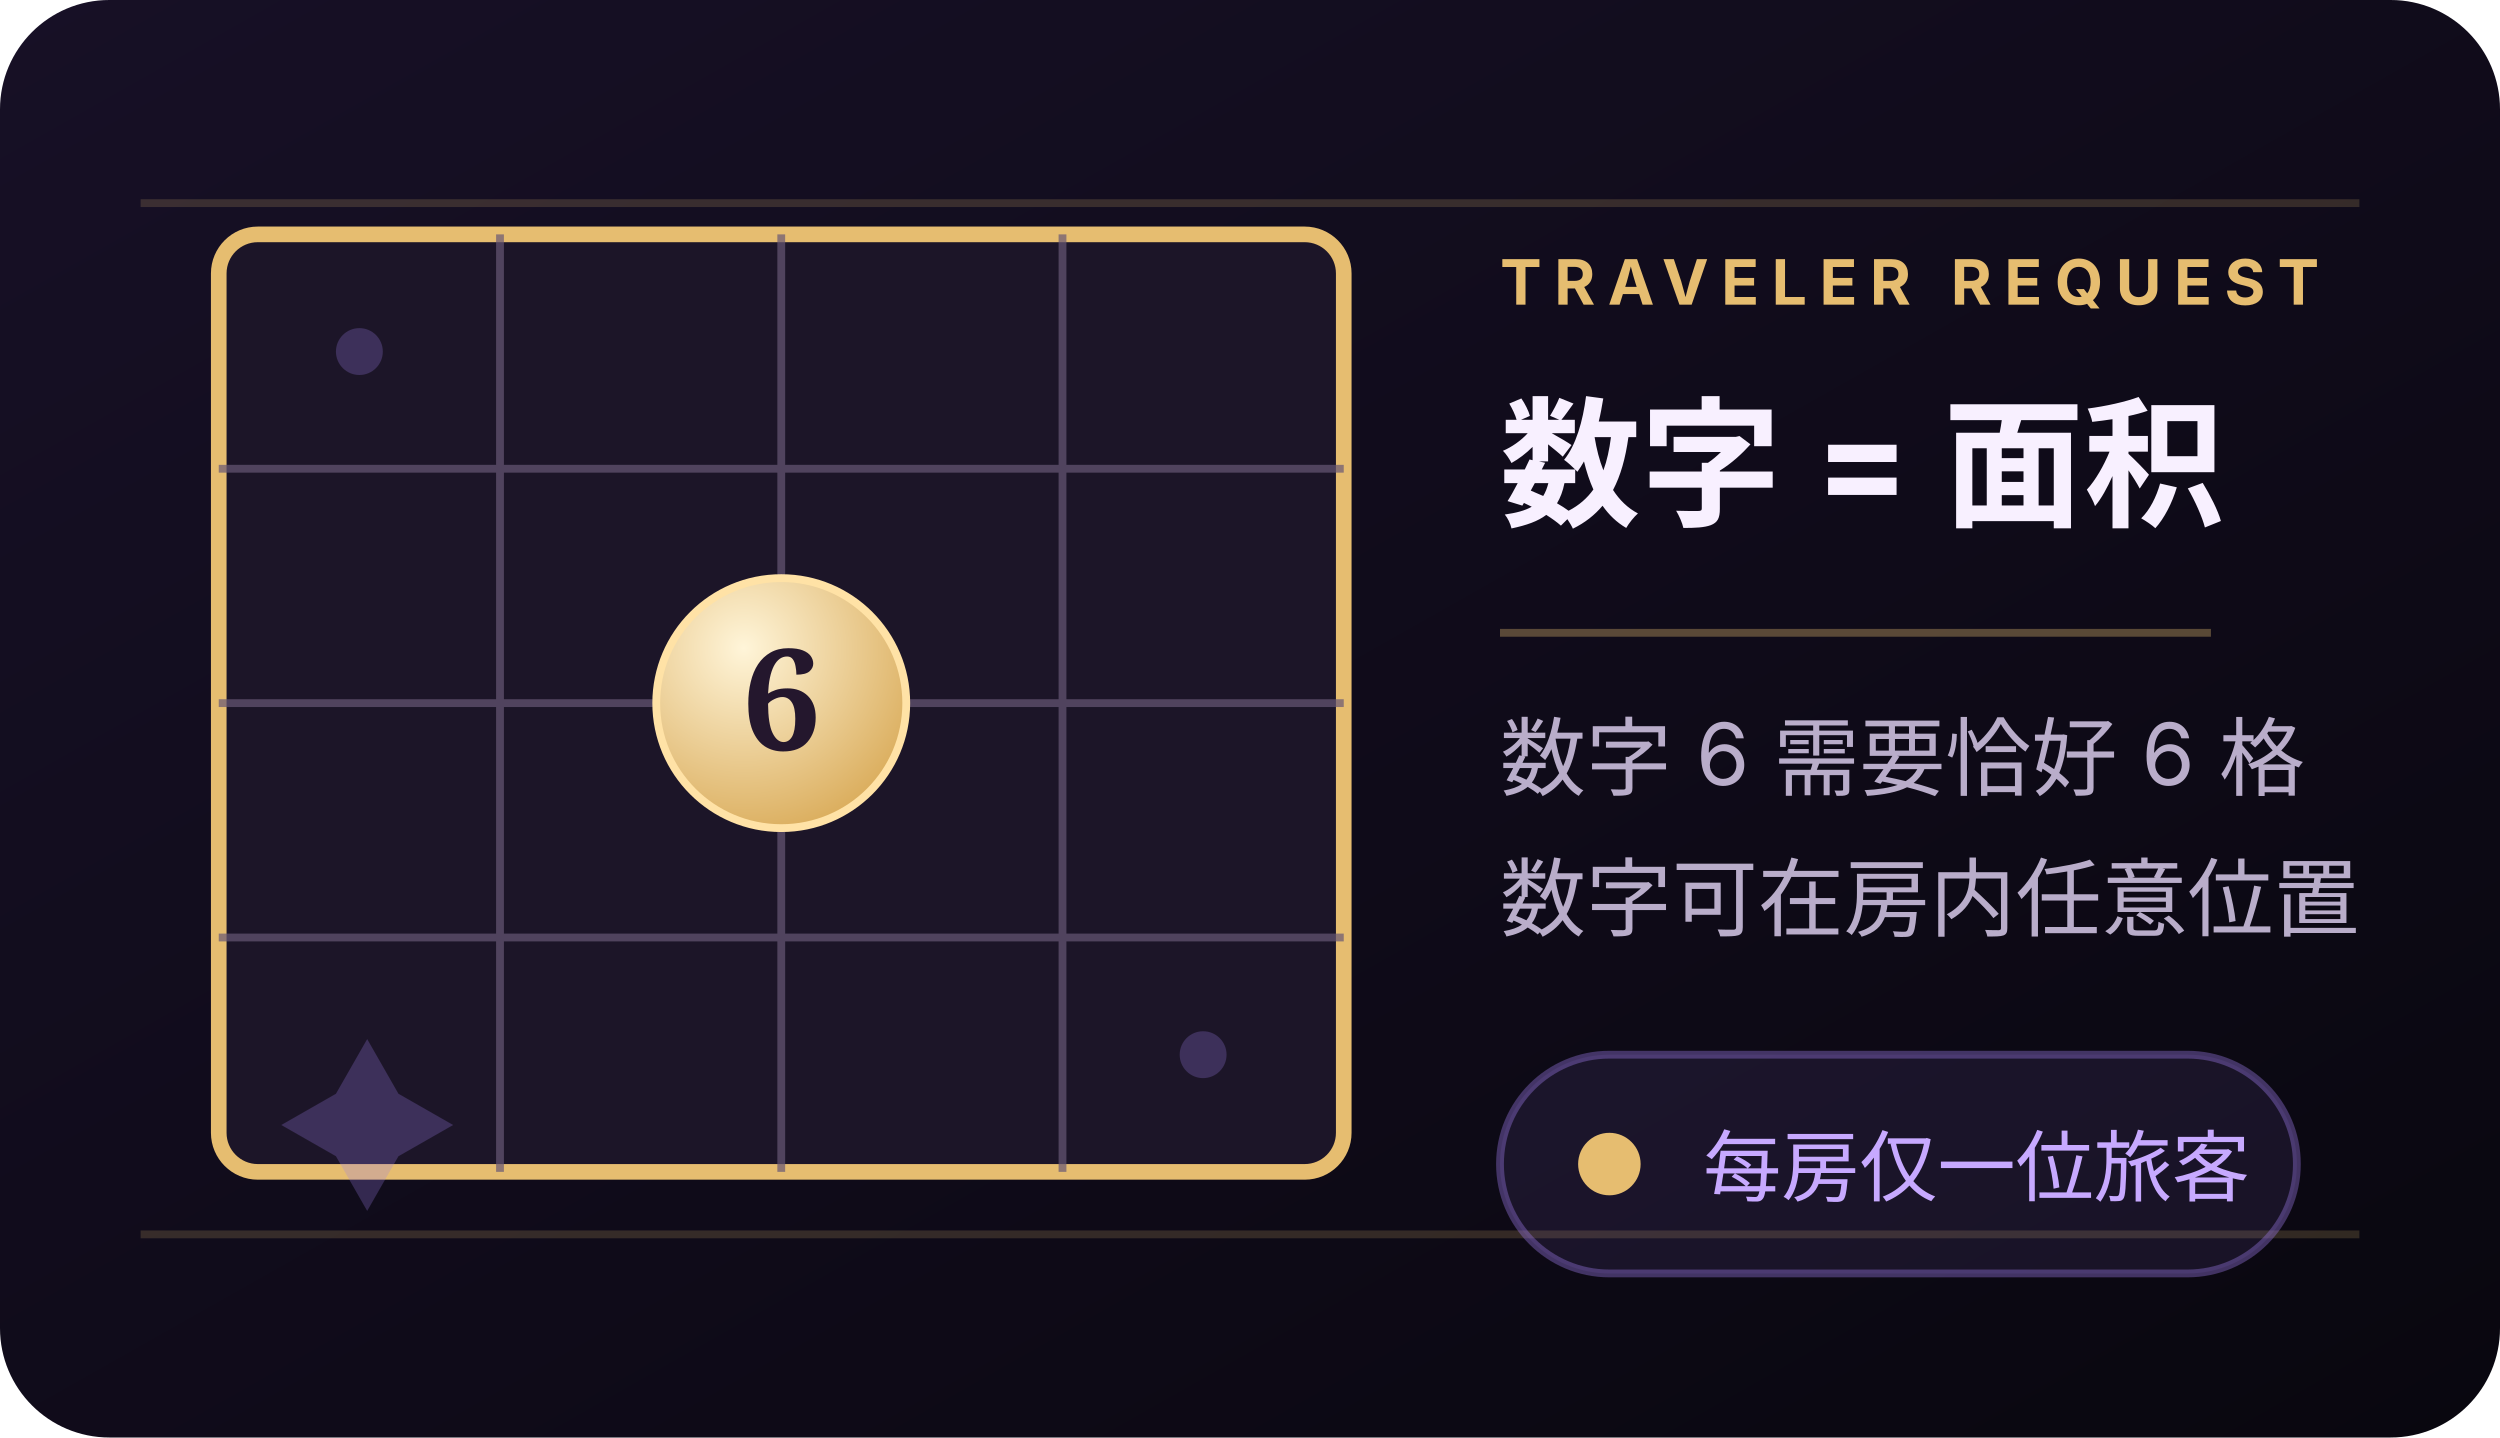
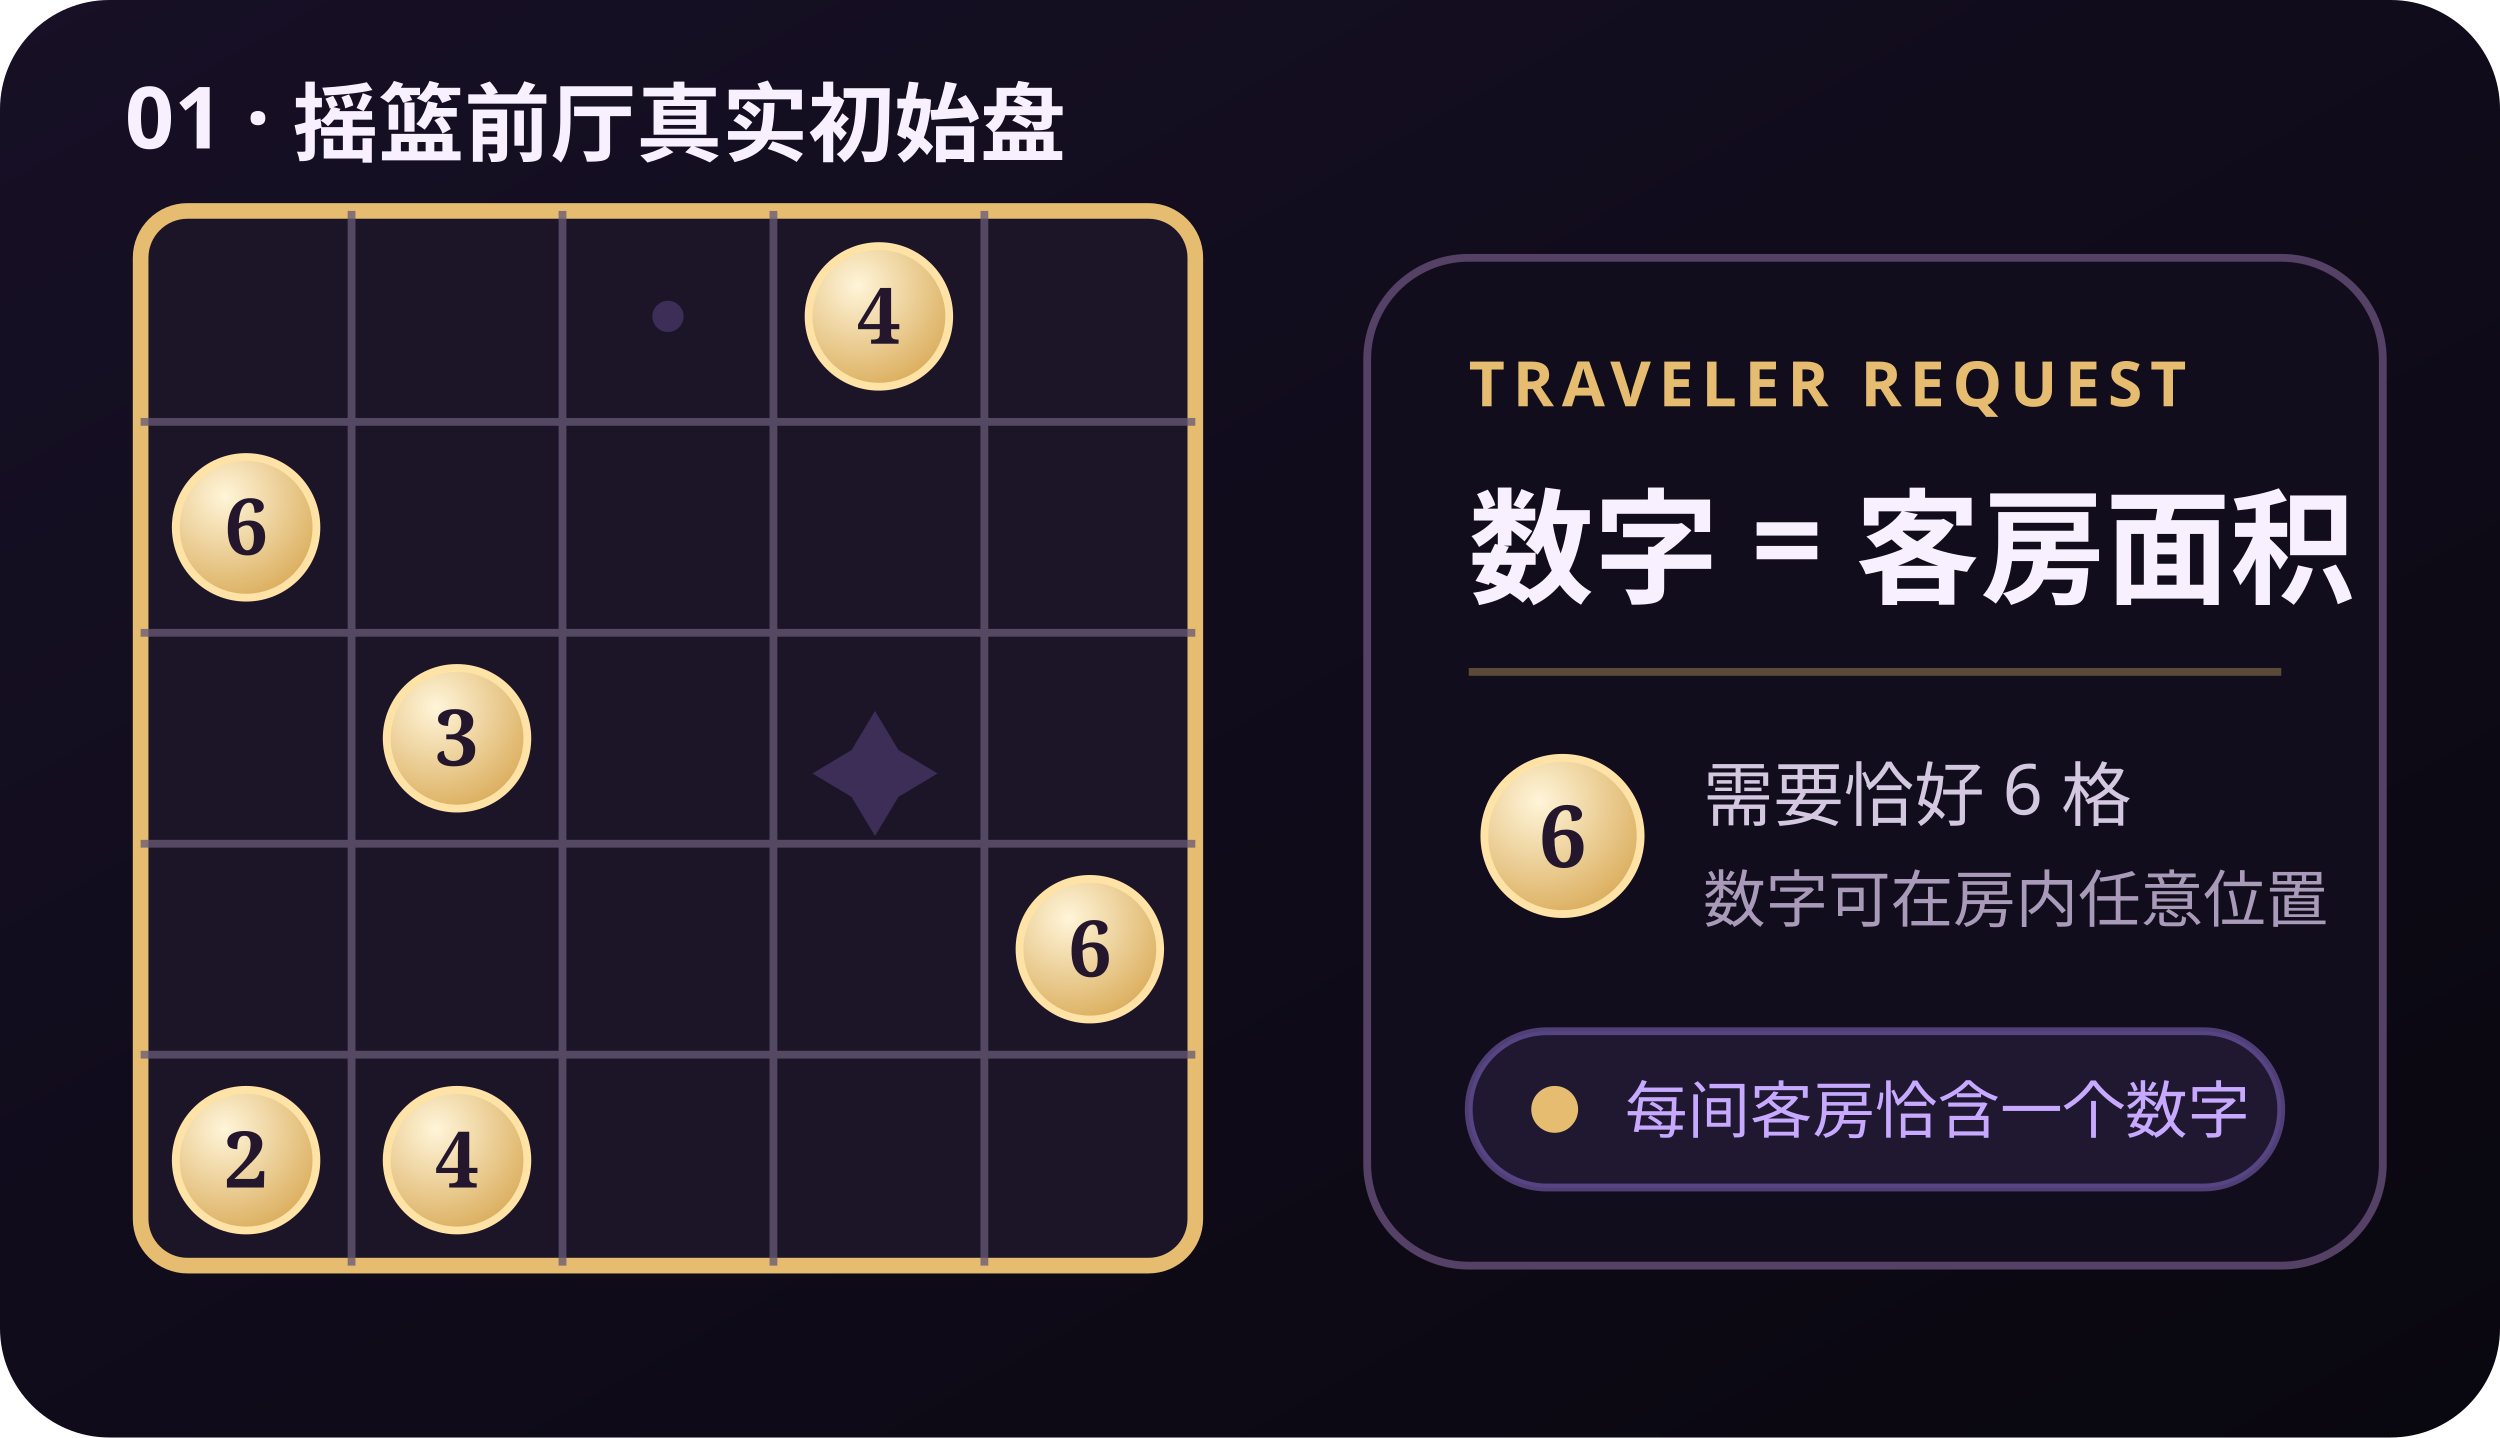
- <svg xmlns="http://www.w3.org/2000/svg" viewBox="0 0 320 184" preserveAspectRatio="xMidYMid meet" role="img" aria-labelledby="title description">
+ <svg xmlns="http://www.w3.org/2000/svg" viewBox="0 0 320 184" preserveAspectRatio="xMidYMid meet" role="img" aria-labelledby="title description" data-level-id="lullaby-lobby" data-tutorial-scene="elements" data-state="initial" data-board-size="5x5" data-clues="0,1,6;1,2,3;0,4,2;1,4,4;3,0,4;4,3,6">
  <defs>
    <linearGradient id="bg" x1="0" y1="0" x2="1" y2="1">
      <stop stop-color="#171026" />
      <stop offset="1" stop-color="#09070f" />
    </linearGradient>
    <radialGradient id="clue" cx="35%" cy="28%" r="80%">
      <stop stop-color="#fff5d9" />
      <stop offset="1" stop-color="#d9aa57" />
    </radialGradient>
  </defs>
  <rect width="320" height="184" rx="14" fill="url(#bg)" />
-   <path d="M18 26H302M18 158H302" stroke="#e6bd70" stroke-opacity=".18" />
-   <g transform="translate(28 30)">
-     <rect width="144" height="120" rx="5" fill="#1c1528" stroke="#e6bd70" stroke-width="2" />
-     <g stroke="#675875" stroke-opacity=".7">
-       <path d="M36 0V120M72 0V120M108 0V120M0 30H144M0 60H144M0 90H144" />
+   <g font-family="system-ui, PingFang SC, sans-serif">
+     <text x="16" y="19" fill="#f8f0ff" font-size="11" font-weight="800">01 · 摇篮前厅真实初始盘</text>
+     <rect x="18" y="27" width="135" height="135" rx="6" fill="#1c1528" stroke="#e6bd70" stroke-width="2" />
+     <path d="M45 27v135M72 27v135M99 27v135M126 27v135M18 54h135M18 81h135M18 108h135M18 135h135" fill="none" stroke="#675875" stroke-opacity=".76" />
+     <g fill="url(#clue)" stroke="#ffe2a6">
+       <circle cx="31.5" cy="67.5" r="9" />
+       <circle cx="58.5" cy="94.5" r="9" />
+       <circle cx="31.5" cy="148.5" r="9" />
+       <circle cx="58.5" cy="148.5" r="9" />
+       <circle cx="112.5" cy="40.5" r="9" />
+       <circle cx="139.5" cy="121.5" r="9" />
    </g>
-     <g transform="translate(72 60)">
-       <circle r="16" fill="url(#clue)" stroke="#ffe2a6" />
-       <text y="6" text-anchor="middle" fill="#24172d" font-family="Georgia,serif" font-size="18" font-weight="700">6</text>
+     <g fill="#24172d" font-family="Georgia,serif" font-size="10" font-weight="700" text-anchor="middle">
+       <text x="31.5" y="71">6</text>
+       <text x="58.5" y="98">3</text>
+       <text x="31.5" y="152">2</text>
+       <text x="58.5" y="152">4</text>
+       <text x="112.5" y="44">4</text>
+       <text x="139.5" y="125">6</text>
    </g>
-     <g fill="#9d7be7" fill-opacity=".26">
-       <circle cx="18" cy="15" r="3" />
-       <circle cx="126" cy="105" r="3" />
-       <path d="M19 103l4 7 7 4-7 4-4 7-4-7-7-4 7-4z" />
+     <g fill="#9d7be7" fill-opacity=".25">
+       <circle cx="85.5" cy="40.5" r="2" />
+       <path d="M112 91l3 5 5 3-5 3-3 5-3-5-5-3 5-3z" />
    </g>
-   </g>
-   <g transform="translate(192 39)" font-family="-apple-system,BlinkMacSystemFont,'PingFang SC',sans-serif">
-     <text fill="#e6bd70" font-size="8" font-weight="700" letter-spacing="1.6">TRAVELER REQUEST</text>
-     <text y="27" fill="#f8f0ff" font-size="18" font-weight="700">数字 = 面积</text>
-     <path d="M0 42H91" stroke="#e6bd70" stroke-opacity=".35" />
-     <text y="62" fill="#b9adca" font-size="11">数字 6 需要恰好 6 格</text>
-     <text y="80" fill="#b9adca" font-size="11">数字可在房内任意位置</text>
-     <g transform="translate(0 96)">
-       <rect width="102" height="28" rx="14" fill="#9d7be7" fill-opacity=".1" stroke="#9d7be7" stroke-opacity=".38" />
-       <circle cx="14" cy="14" r="4" fill="#e6bd70" />
-       <text x="26" y="18" fill="#c7a9ff" font-size="10">每房仅一位旅客</text>
-     </g>
+     <rect x="175" y="33" width="130" height="129" rx="13" fill="#120d1c" stroke="#554066" />
+     <text x="188" y="52" fill="#e6bd70" font-size="8" font-weight="800" letter-spacing="1">TRAVELER REQUEST</text>
+     <text x="188" y="76" fill="#f8f0ff" font-size="16" font-weight="800">数字 = 客房面积</text>
+     <path d="M188 86h104" stroke="#e6bd70" stroke-opacity=".35" />
+     <circle cx="200" cy="107" r="10" fill="url(#clue)" stroke="#ffe2a6" />
+     <text x="200" y="111" text-anchor="middle" fill="#24172d" font-family="Georgia,serif" font-size="11" font-weight="700">6</text>
+     <text x="218" y="105" fill="#d4c8e1" font-size="9">需要恰好 6 格</text>
+     <text x="218" y="118" fill="#a99ab9" font-size="8">数字可在房内任意位置</text>
+     <rect x="188" y="132" width="104" height="20" rx="10" fill="#9d7be7" fill-opacity=".1" stroke="#9d7be7" stroke-opacity=".45" />
+     <circle cx="199" cy="142" r="3" fill="#e6bd70" />
+     <text x="208" y="145" fill="#c7a9ff" font-size="8">每间客房恰含一个数字</text>
  </g>
</svg>
